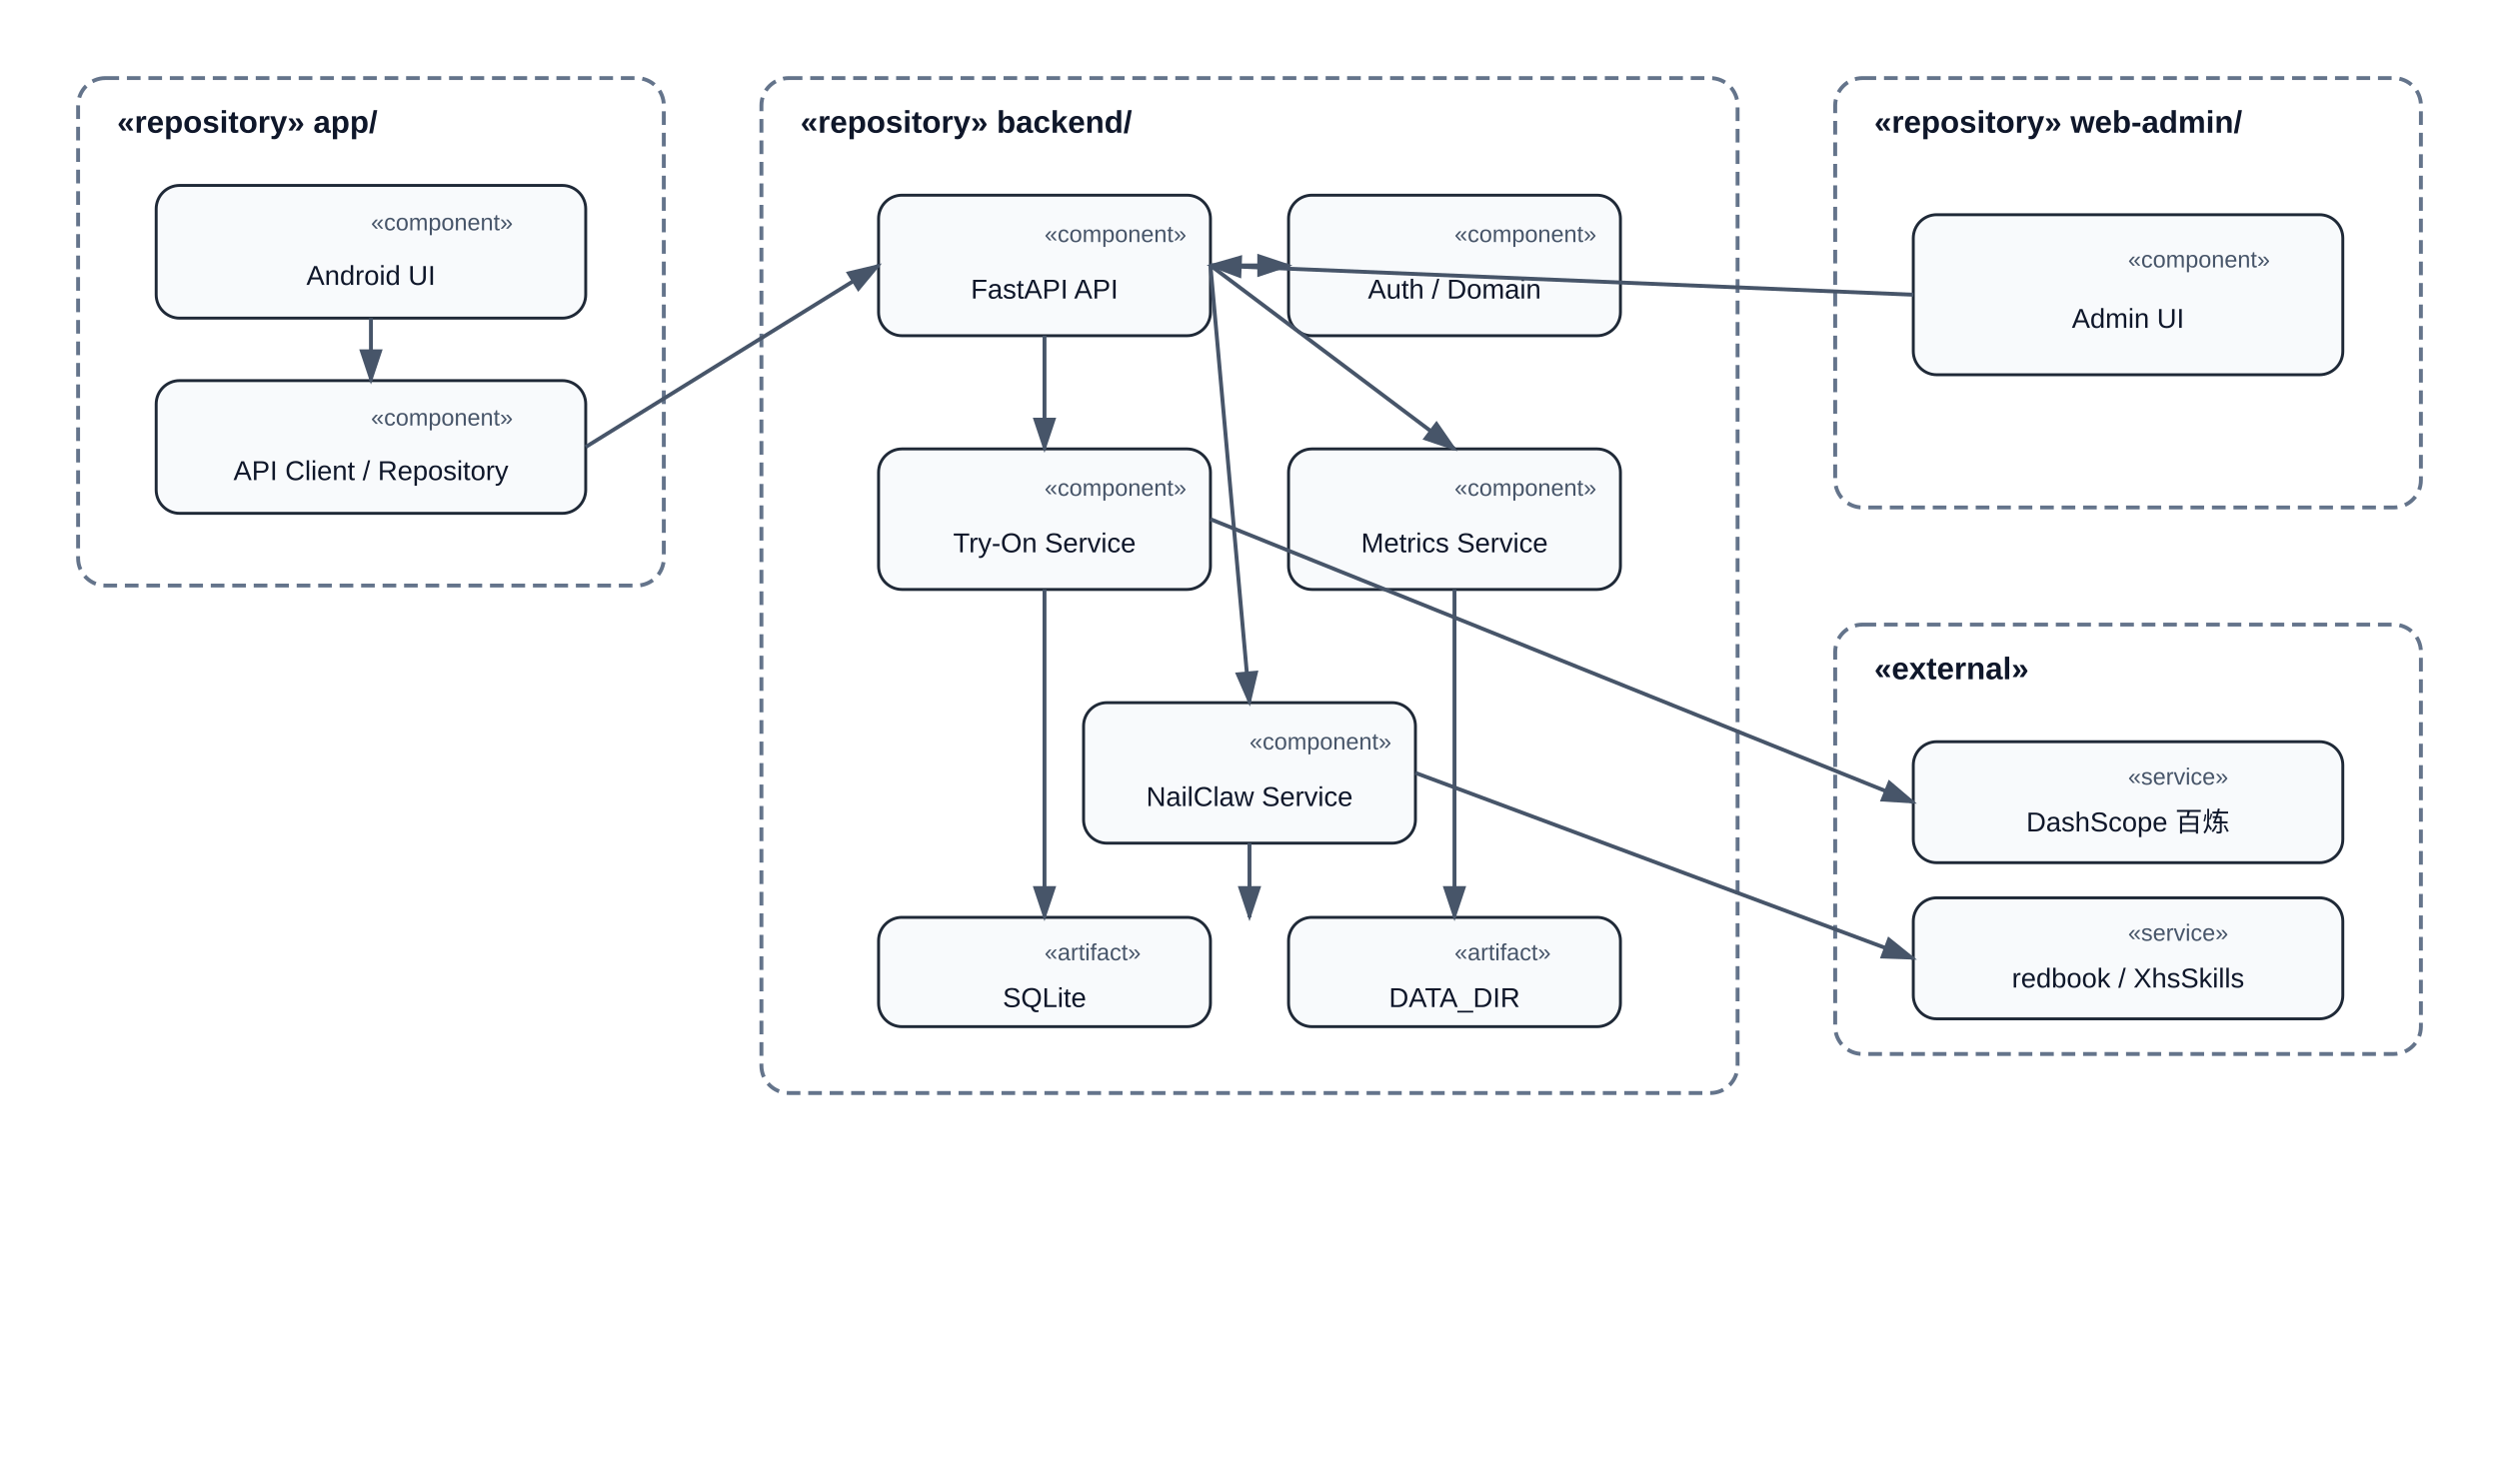
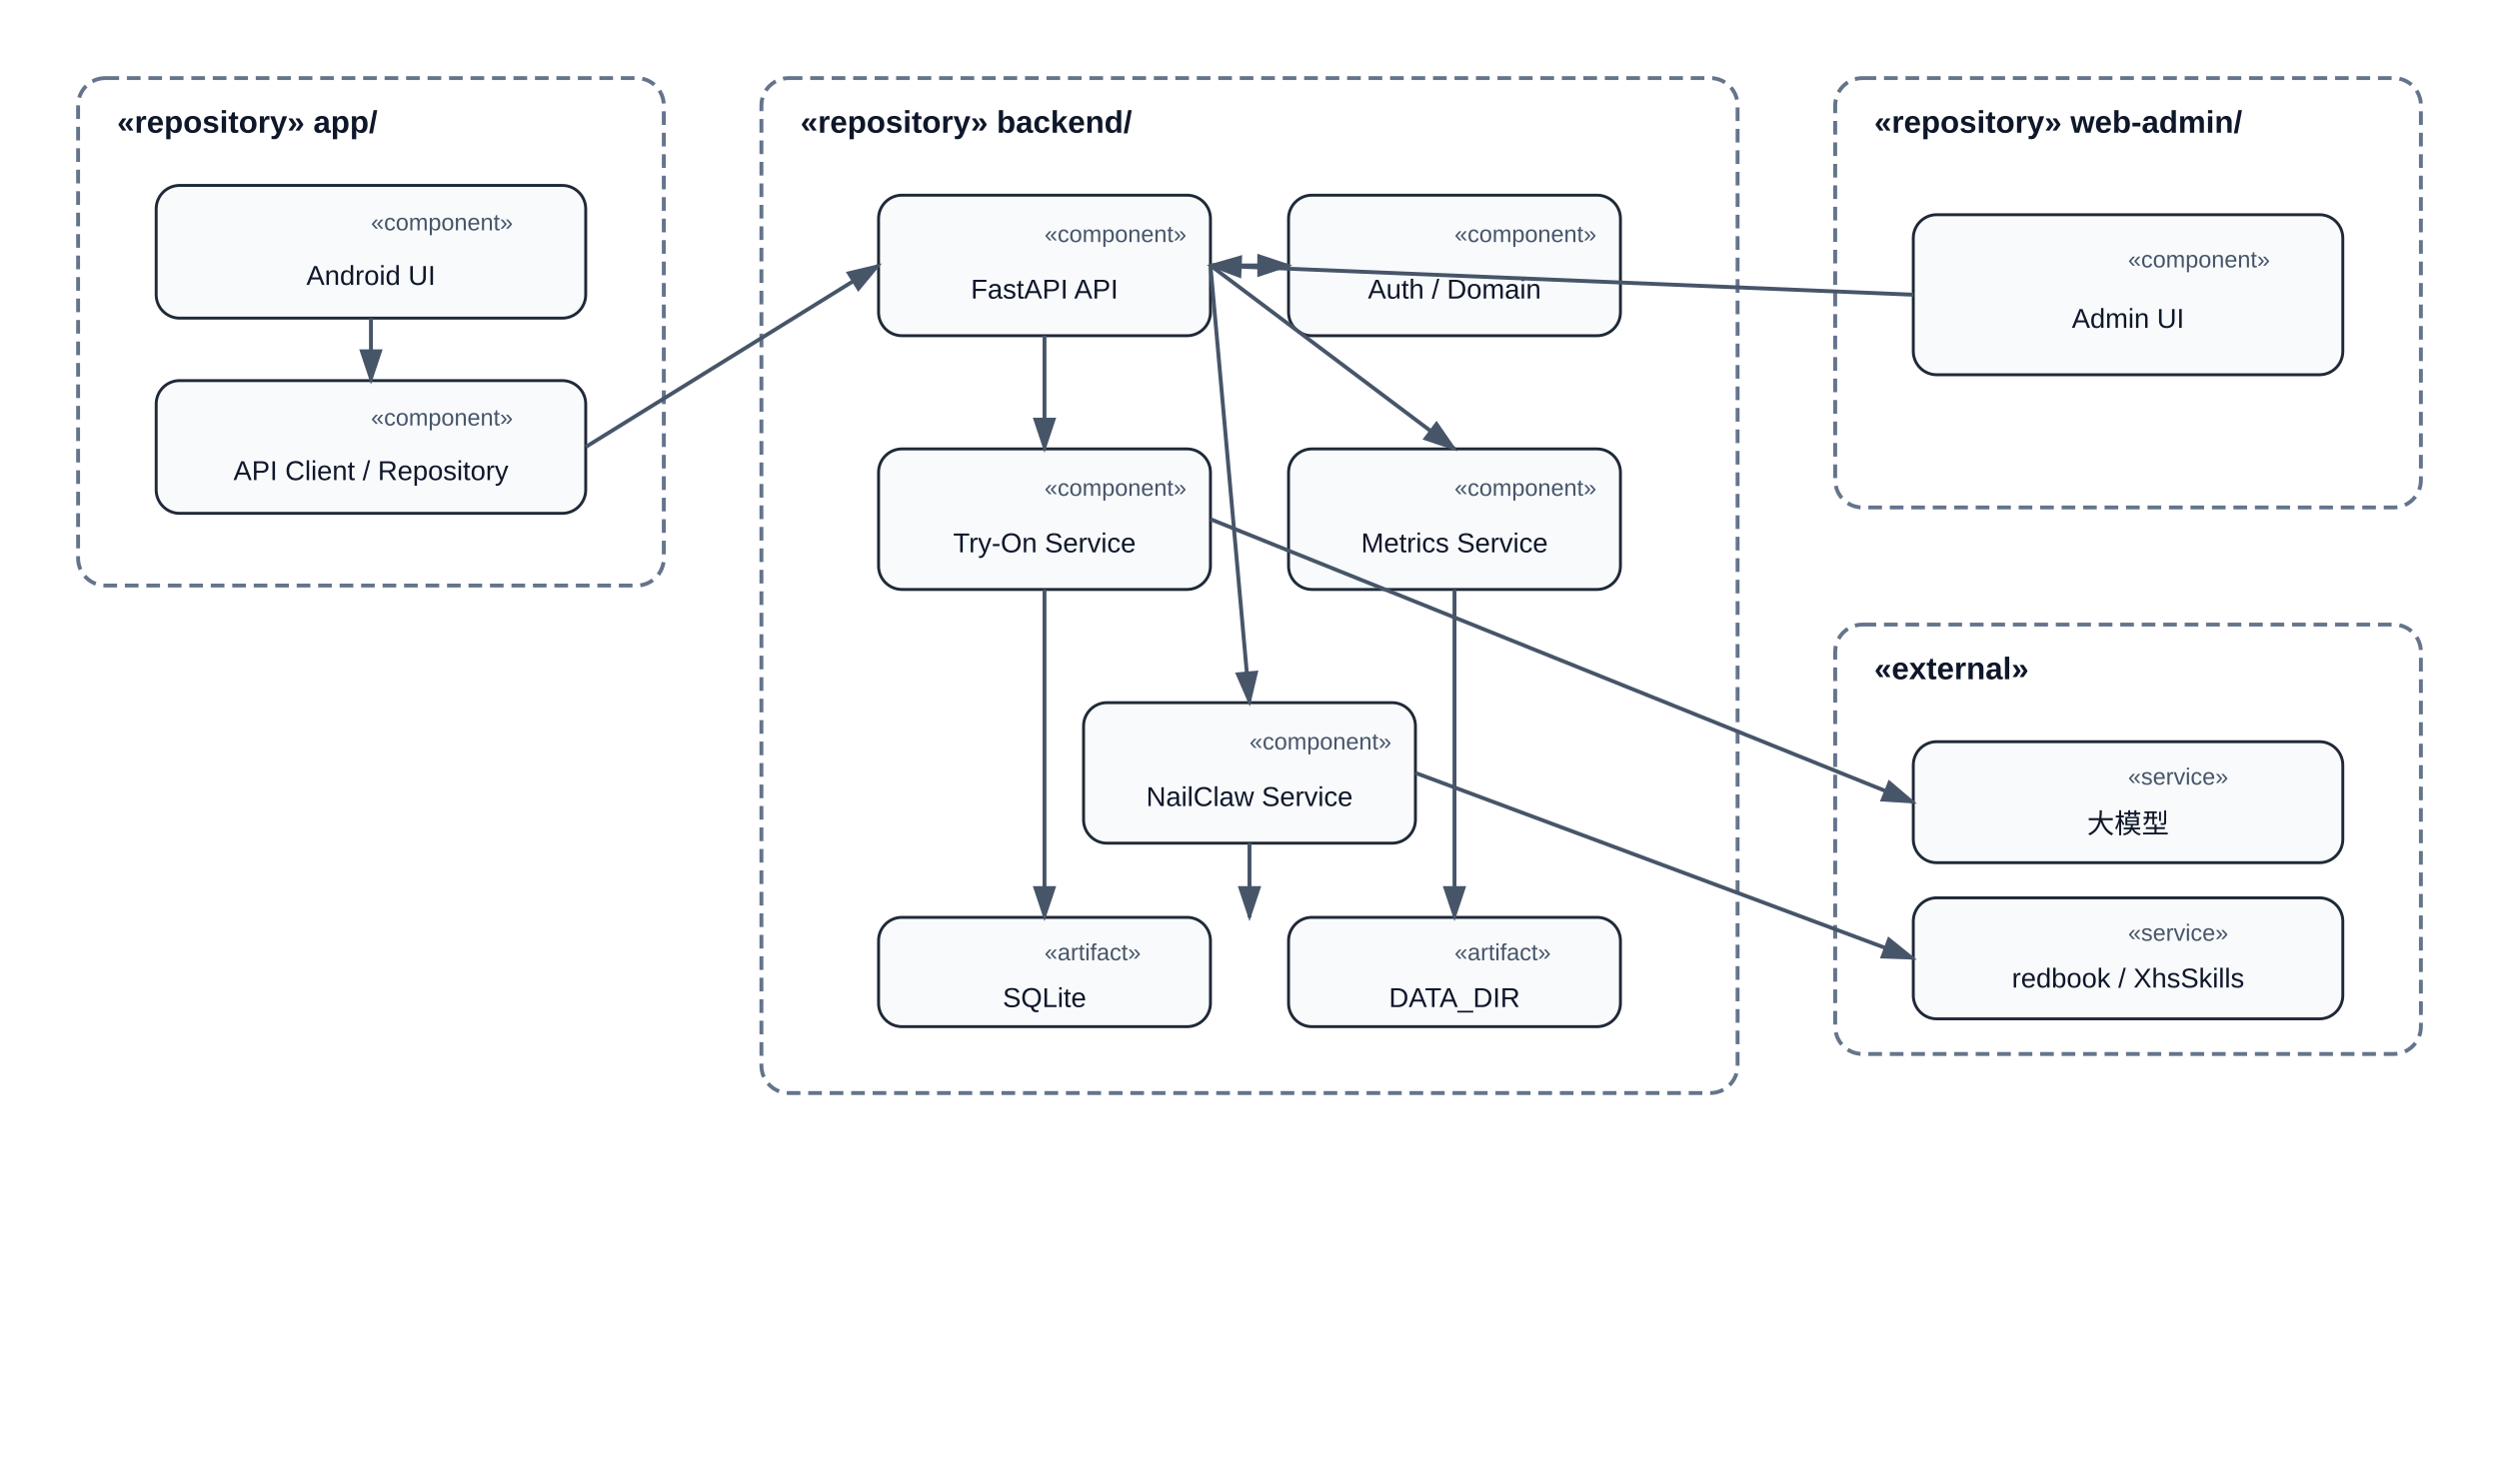
<svg xmlns="http://www.w3.org/2000/svg" width="1280" height="760" viewBox="0 0 1280 760">
  <defs>
    <marker id="arrow" markerWidth="10" markerHeight="10" refX="8" refY="3" orient="auto" markerUnits="strokeWidth">
      <path d="M0,0 L0,6 L9,3 z" fill="#475569" />
    </marker>
    <style>
      .pkg { fill: none; stroke: #64748b; stroke-width: 2; rx: 14; ry: 14; stroke-dasharray: 7 4; }
      .comp { fill: #f8fafc; stroke: #1f2937; stroke-width: 1.5; rx: 12; ry: 12; }
      .head { font: 16px Arial, sans-serif; font-weight: bold; fill: #0f172a; }
      .small { font: 12px Arial, sans-serif; fill: #475569; }
      .text { font: 14px Arial, sans-serif; fill: #0f172a; text-anchor: middle; dominant-baseline: middle; }
      .line { stroke: #475569; stroke-width: 2; fill: none; marker-end: url(#arrow); }
    </style>
  </defs>
  <rect x="40" y="40" width="300" height="260" class="pkg" />
  <text x="60" y="68" class="head">«repository» app/</text>
  <rect x="80" y="95" width="220" height="68" class="comp" />
  <text x="190" y="118" class="small">«component»</text>
  <text x="190" y="142" class="text">Android UI</text>
  <rect x="80" y="195" width="220" height="68" class="comp" />
  <text x="190" y="218" class="small">«component»</text>
  <text x="190" y="242" class="text">API Client / Repository</text>
  <rect x="390" y="40" width="500" height="520" class="pkg" />
  <text x="410" y="68" class="head">«repository» backend/</text>
  <rect x="450" y="100" width="170" height="72" class="comp" />
  <text x="535" y="124" class="small">«component»</text>
  <text x="535" y="149" class="text">FastAPI API</text>
  <rect x="660" y="100" width="170" height="72" class="comp" />
  <text x="745" y="124" class="small">«component»</text>
  <text x="745" y="149" class="text">Auth / Domain</text>
  <rect x="450" y="230" width="170" height="72" class="comp" />
  <text x="535" y="254" class="small">«component»</text>
  <text x="535" y="279" class="text">Try-On Service</text>
  <rect x="660" y="230" width="170" height="72" class="comp" />
  <text x="745" y="254" class="small">«component»</text>
  <text x="745" y="279" class="text">Metrics Service</text>
  <rect x="555" y="360" width="170" height="72" class="comp" />
  <text x="640" y="384" class="small">«component»</text>
  <text x="640" y="409" class="text">NailClaw Service</text>
  <rect x="450" y="470" width="170" height="56" class="comp" fill="#fee2e2" />
  <text x="535" y="492" class="small">«artifact»</text>
  <text x="535" y="512" class="text">SQLite</text>
  <rect x="660" y="470" width="170" height="56" class="comp" fill="#fee2e2" />
  <text x="745" y="492" class="small">«artifact»</text>
  <text x="745" y="512" class="text">DATA_DIR</text>
  <rect x="940" y="40" width="300" height="220" class="pkg" />
  <text x="960" y="68" class="head">«repository» web-admin/</text>
  <rect x="980" y="110" width="220" height="82" class="comp" />
  <text x="1090" y="137" class="small">«component»</text>
  <text x="1090" y="164" class="text">Admin UI</text>
  <rect x="940" y="320" width="300" height="220" class="pkg" />
  <text x="960" y="348" class="head">«external»</text>
  <rect x="980" y="380" width="220" height="62" class="comp" fill="#fef3c7" />
  <text x="1090" y="402" class="small">«service»</text>
-   <text x="1090" y="422" class="text">DashScope 百炼</text>
+   <text x="1090" y="422" class="text">大模型</text>
  <rect x="980" y="460" width="220" height="62" class="comp" fill="#fef3c7" />
  <text x="1090" y="482" class="small">«service»</text>
  <text x="1090" y="502" class="text">redbook / XhsSkills</text>
  <path d="M190 163 L190 195" class="line" />
  <path d="M300 229 L450 136" class="line" />
  <path d="M980 151 L620 136" class="line" />
  <path d="M620 136 L660 136" class="line" />
  <path d="M535 172 L535 230" class="line" />
  <path d="M620 136 L745 230" class="line" />
  <path d="M535 302 L535 470" class="line" />
  <path d="M745 302 L745 470" class="line" />
  <path d="M640 432 L640 470" class="line" />
  <path d="M620 136 L640 360" class="line" />
  <path d="M620 266 L980 411" class="line" />
  <path d="M725 396 L980 491" class="line" />
</svg>
